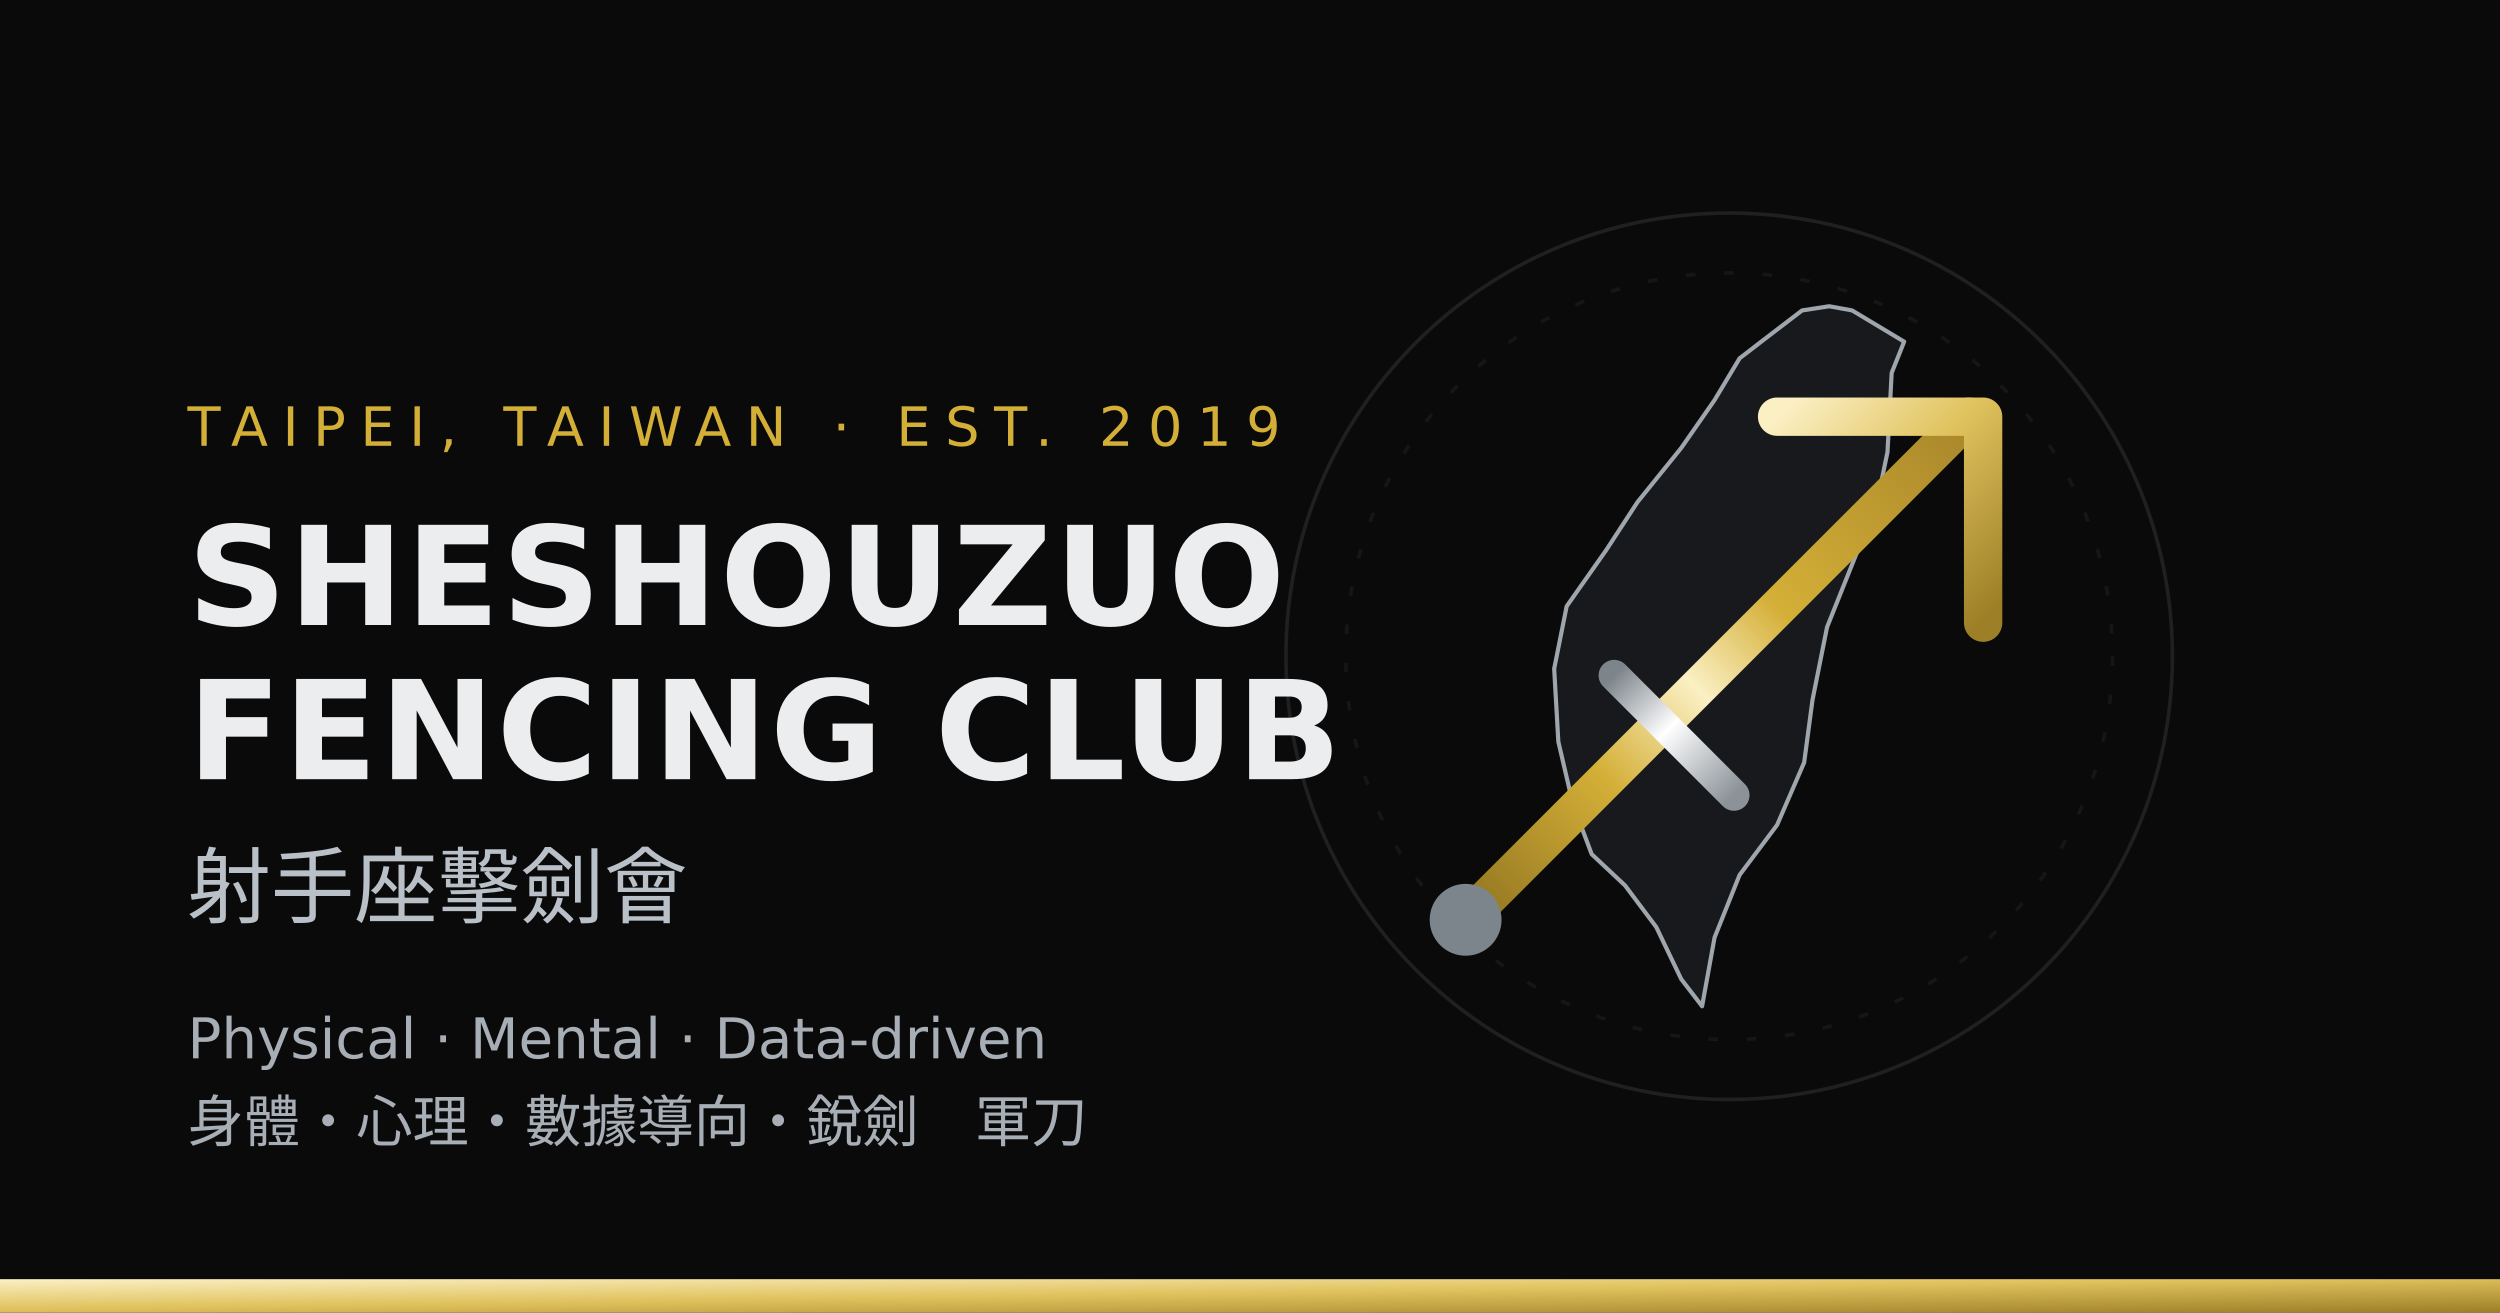
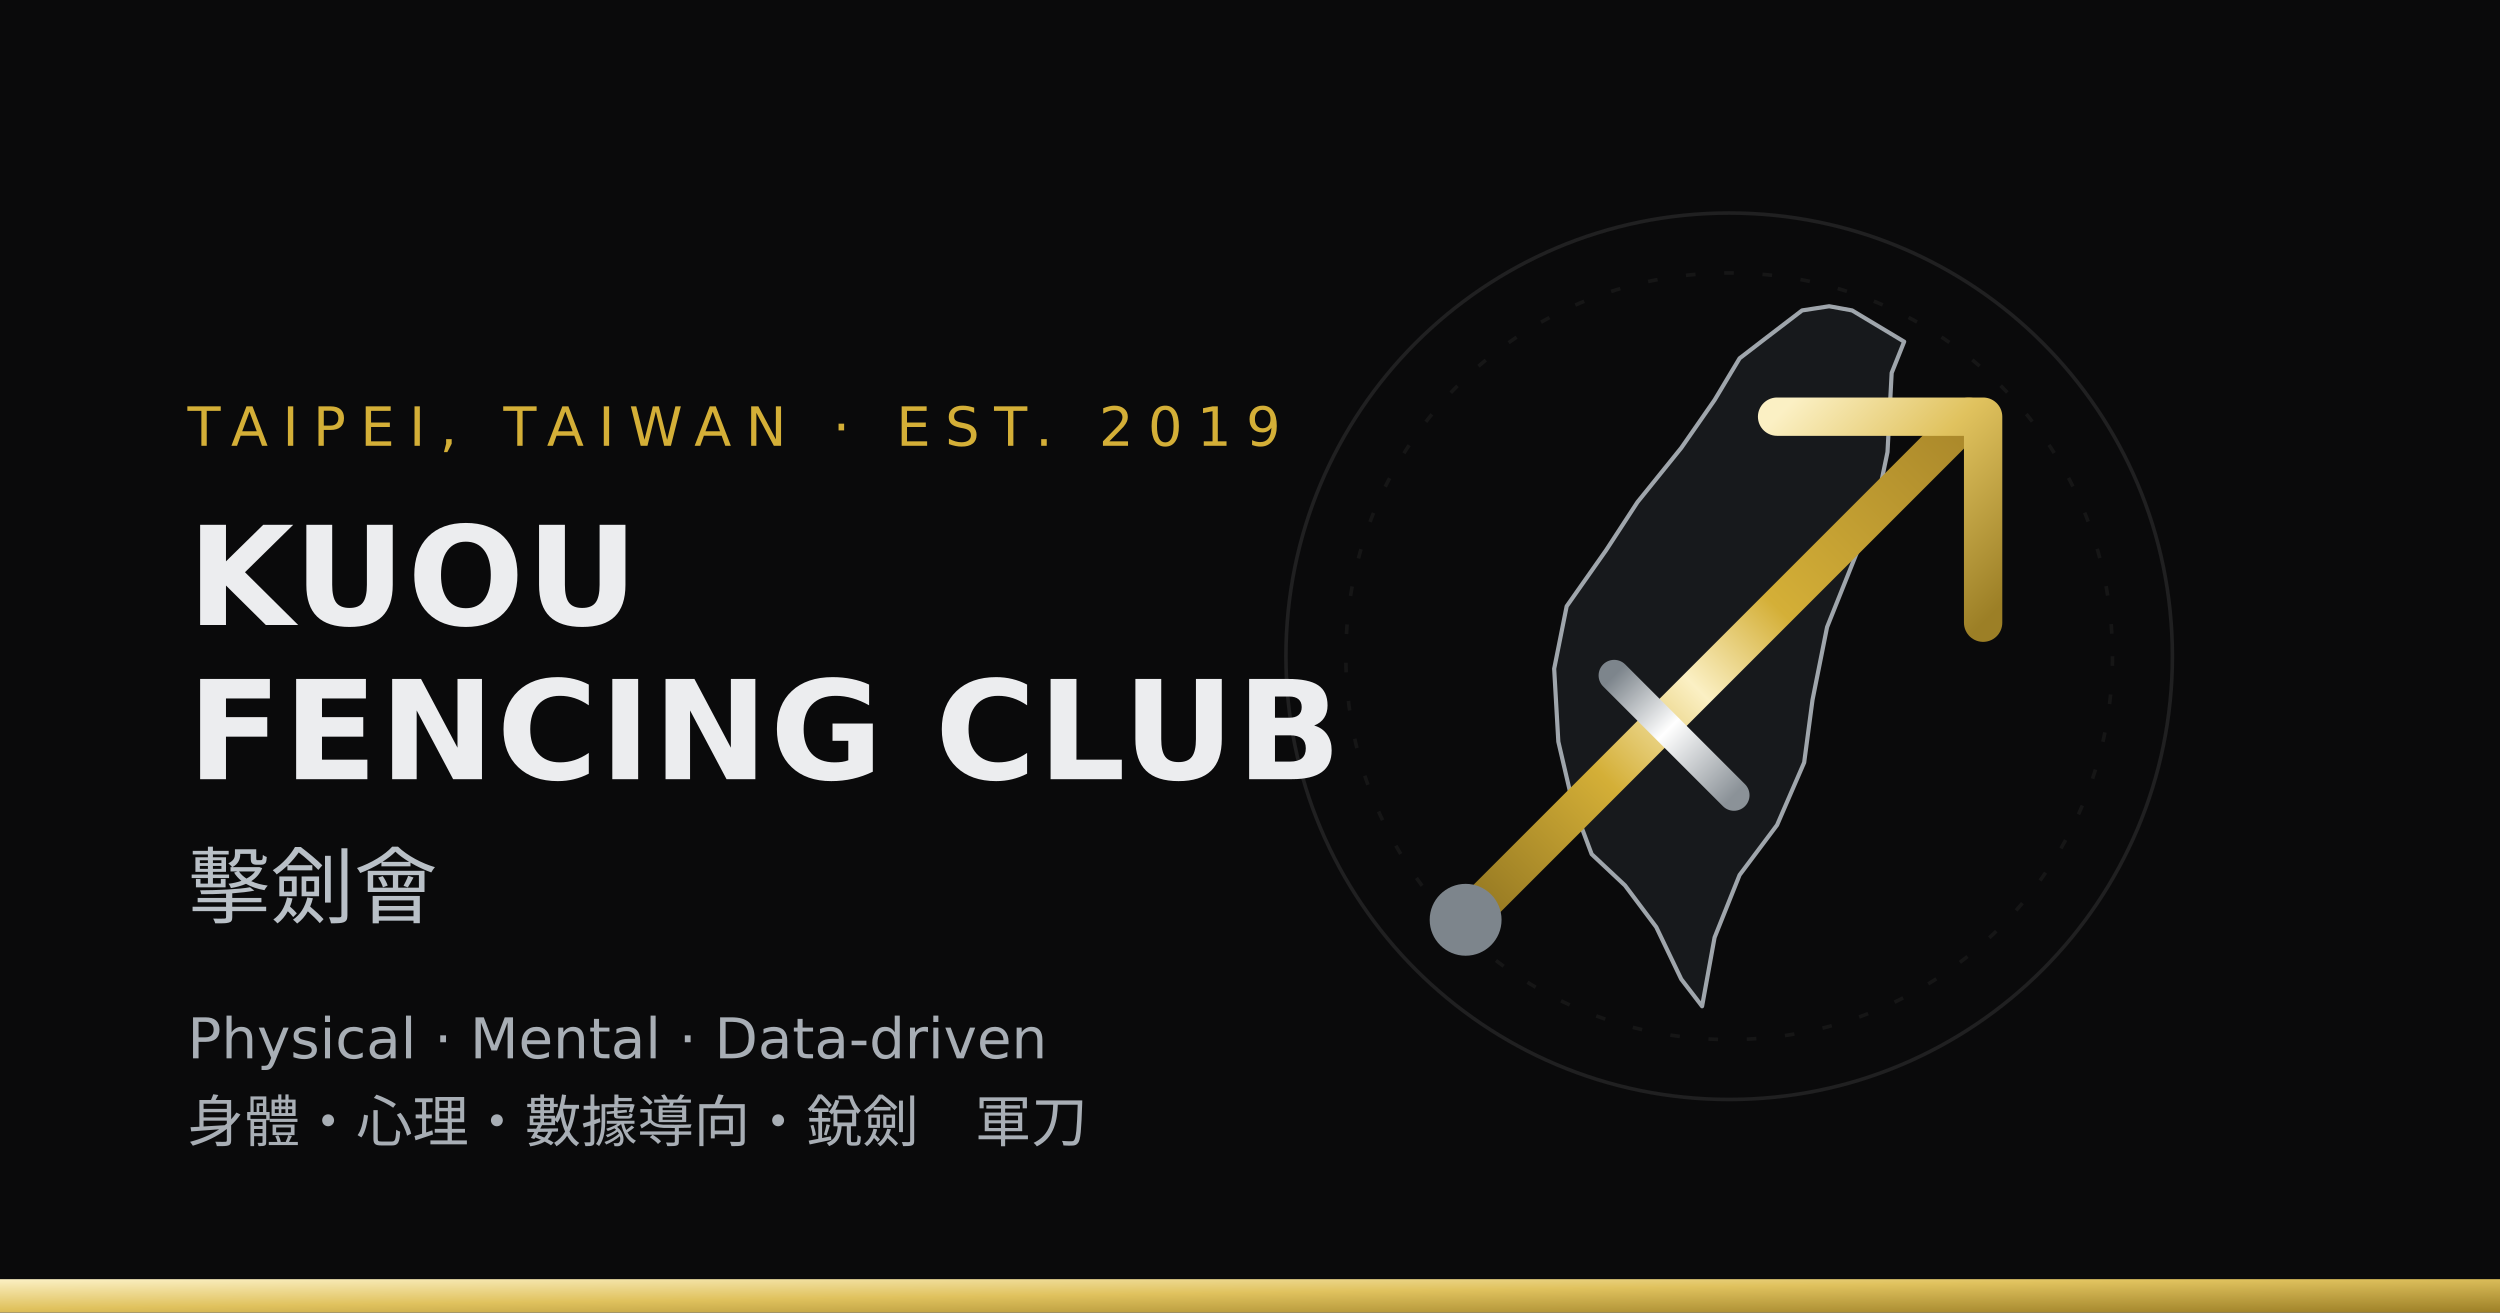
<svg xmlns="http://www.w3.org/2000/svg" width="1200" height="630" viewBox="0 0 1200 630">
  <defs>
    <linearGradient id="shaft" x1="0" y1="1" x2="1" y2="0">
      <stop offset="0" stop-color="#8f7320" />
      <stop offset=".28" stop-color="#d4af37" />
      <stop offset=".46" stop-color="#fbf0c4" />
      <stop offset=".62" stop-color="#d4af37" />
      <stop offset="1" stop-color="#a8862a" />
    </linearGradient>
    <linearGradient id="head" x1="0" y1="0" x2="1" y2="1">
      <stop offset="0" stop-color="#fbf0c4" />
      <stop offset=".45" stop-color="#e0c25e" />
      <stop offset="1" stop-color="#9c7f26" />
    </linearGradient>
    <linearGradient id="steel" x1="0" y1="0" x2="1" y2="1">
      <stop offset="0" stop-color="#7d858c" />
      <stop offset="0.45" stop-color="#ffffff" />
      <stop offset="1" stop-color="#8b9298" />
    </linearGradient>
  </defs>
  <rect width="1200" height="630" fill="#0a0a0b" />
  <path d="M878.0 147.0 L889.0 149.0 L914.0 164.0 L908.0 179.0 L906.0 217.0 L901.0 241.0 L889.0 271.0 L877.0 301.0 L870.0 336.0 L866.0 366.0 L853.0 396.0 L835.0 420.0 L823.0 450.0 L817.0 483.0 L807.0 470.0 L795.0 445.0 L780.0 425.0 L764.0 410.0 L755.0 386.0 L748.0 356.0 L746.0 321.0 L752.0 291.0 L771.0 264.0 L786.0 241.0 L807.0 215.0 L823.0 192.0 L835.0 172.0 L848.0 162.0 L865.0 149.0 Z" fill="#17191c" />
  <path d="M878.0 147.0 L889.0 149.0 L914.0 164.0 L908.0 179.0 L906.0 217.0 L901.0 241.0 L889.0 271.0 L877.0 301.0 L870.0 336.0 L866.0 366.0 L853.0 396.0 L835.0 420.0 L823.0 450.0 L817.0 483.0 L807.0 470.0 L795.0 445.0 L780.0 425.0 L764.0 410.0 L755.0 386.0 L748.0 356.0 L746.0 321.0 L752.0 291.0 L771.0 264.0 L786.0 241.0 L807.0 215.0 L823.0 192.0 L835.0 172.0 L848.0 162.0 L865.0 149.0 Z" fill="none" stroke="#b9c0c7" stroke-width="2" stroke-linejoin="round" opacity="0.85" />
  <g transform="translate(830 315) scale(1.15)">
    <circle r="185" fill="none" stroke="#ffffff" stroke-opacity="0.09" stroke-width="1.5" />
    <circle r="160" fill="none" stroke="#ffffff" stroke-opacity="0.05" stroke-width="1.5" stroke-dasharray="4 12" />
    <g stroke-linecap="round" stroke-linejoin="round" fill="none">
      <path d="M-110 110 L100 -100" stroke="url(#shaft)" stroke-width="16" />
      <path d="M20 -100 H106 V-14" stroke="url(#head)" stroke-width="16" />
      <path d="M-48 8 L2 58" stroke="url(#steel)" stroke-width="13" />
    </g>
    <circle cx="-110" cy="110" r="15" fill="#7d858c" />
  </g>
  <g font-family="DejaVu Sans, sans-serif">
    <text x="90" y="214" fill="#d4af37" font-size="26" letter-spacing="7">TAIPEI, TAIWAN  ·  EST. 2019</text>
-     <text x="90" y="300" fill="#ecedef" font-size="66" font-weight="bold" letter-spacing="1">SHESHOUZUO</text>
+     <text x="90" y="300" fill="#ecedef" font-size="66" font-weight="bold" letter-spacing="1">KUOU</text>
    <text x="90" y="374" fill="#ecedef" font-size="66" font-weight="bold" letter-spacing="1">FENCING CLUB</text>
-     <text x="90" y="440" fill="#b9c0c7" font-size="40" font-family="Droid Sans Fallback, sans-serif">射手座擊劍會</text>
+     <text x="90" y="440" fill="#b9c0c7" font-size="40" font-family="Droid Sans Fallback, sans-serif">擊劍會</text>
    <text x="90" y="508" fill="#a8aeb5" font-size="27">Physical · Mental · Data-driven</text>
    <text x="90" y="548" fill="#a8aeb5" font-size="27" font-family="Droid Sans Fallback, sans-serif">身體・心理・數據導向・銳劍　軍刀</text>
  </g>
  <rect x="0" y="614" width="1200" height="16" fill="url(#head)" />
</svg>
